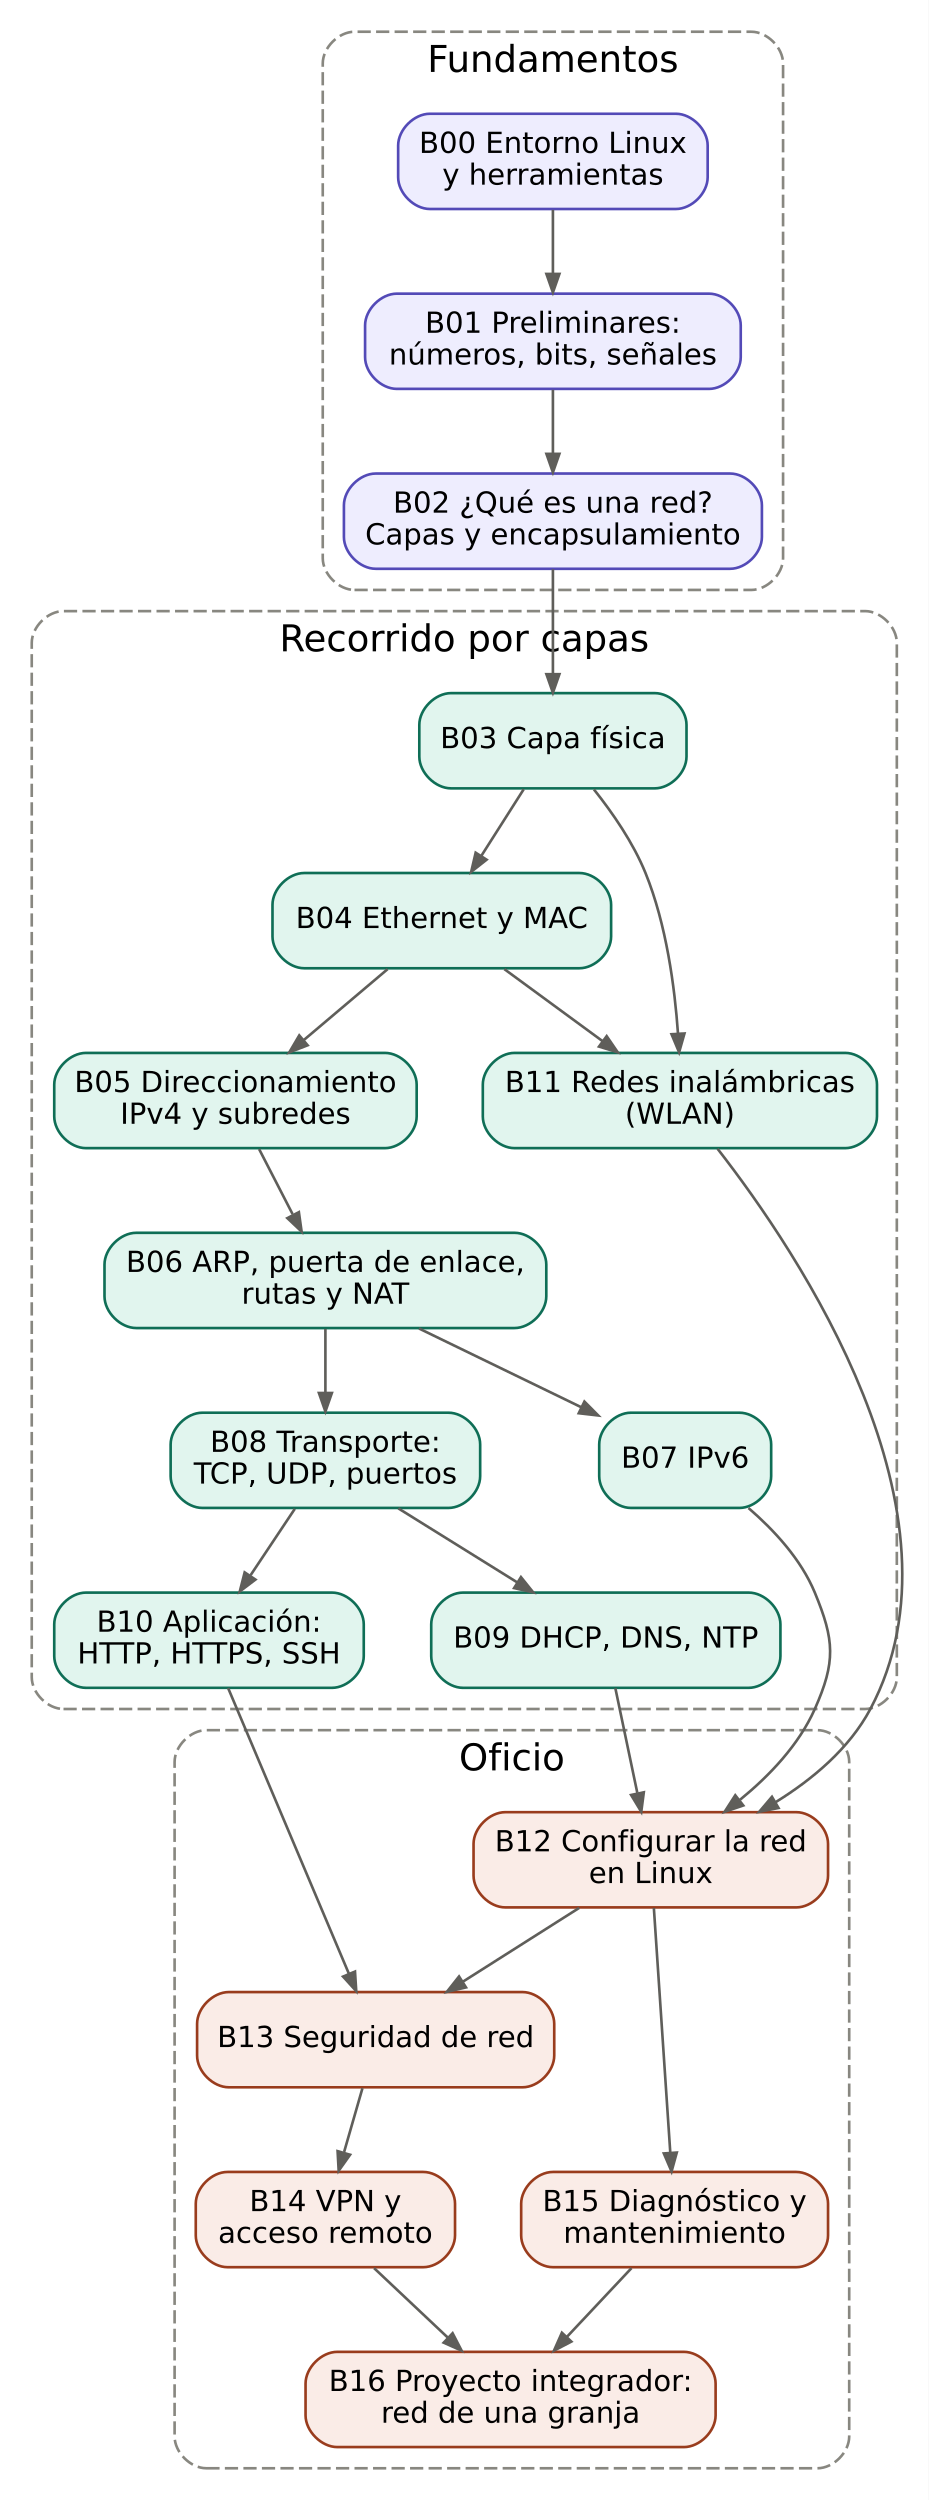
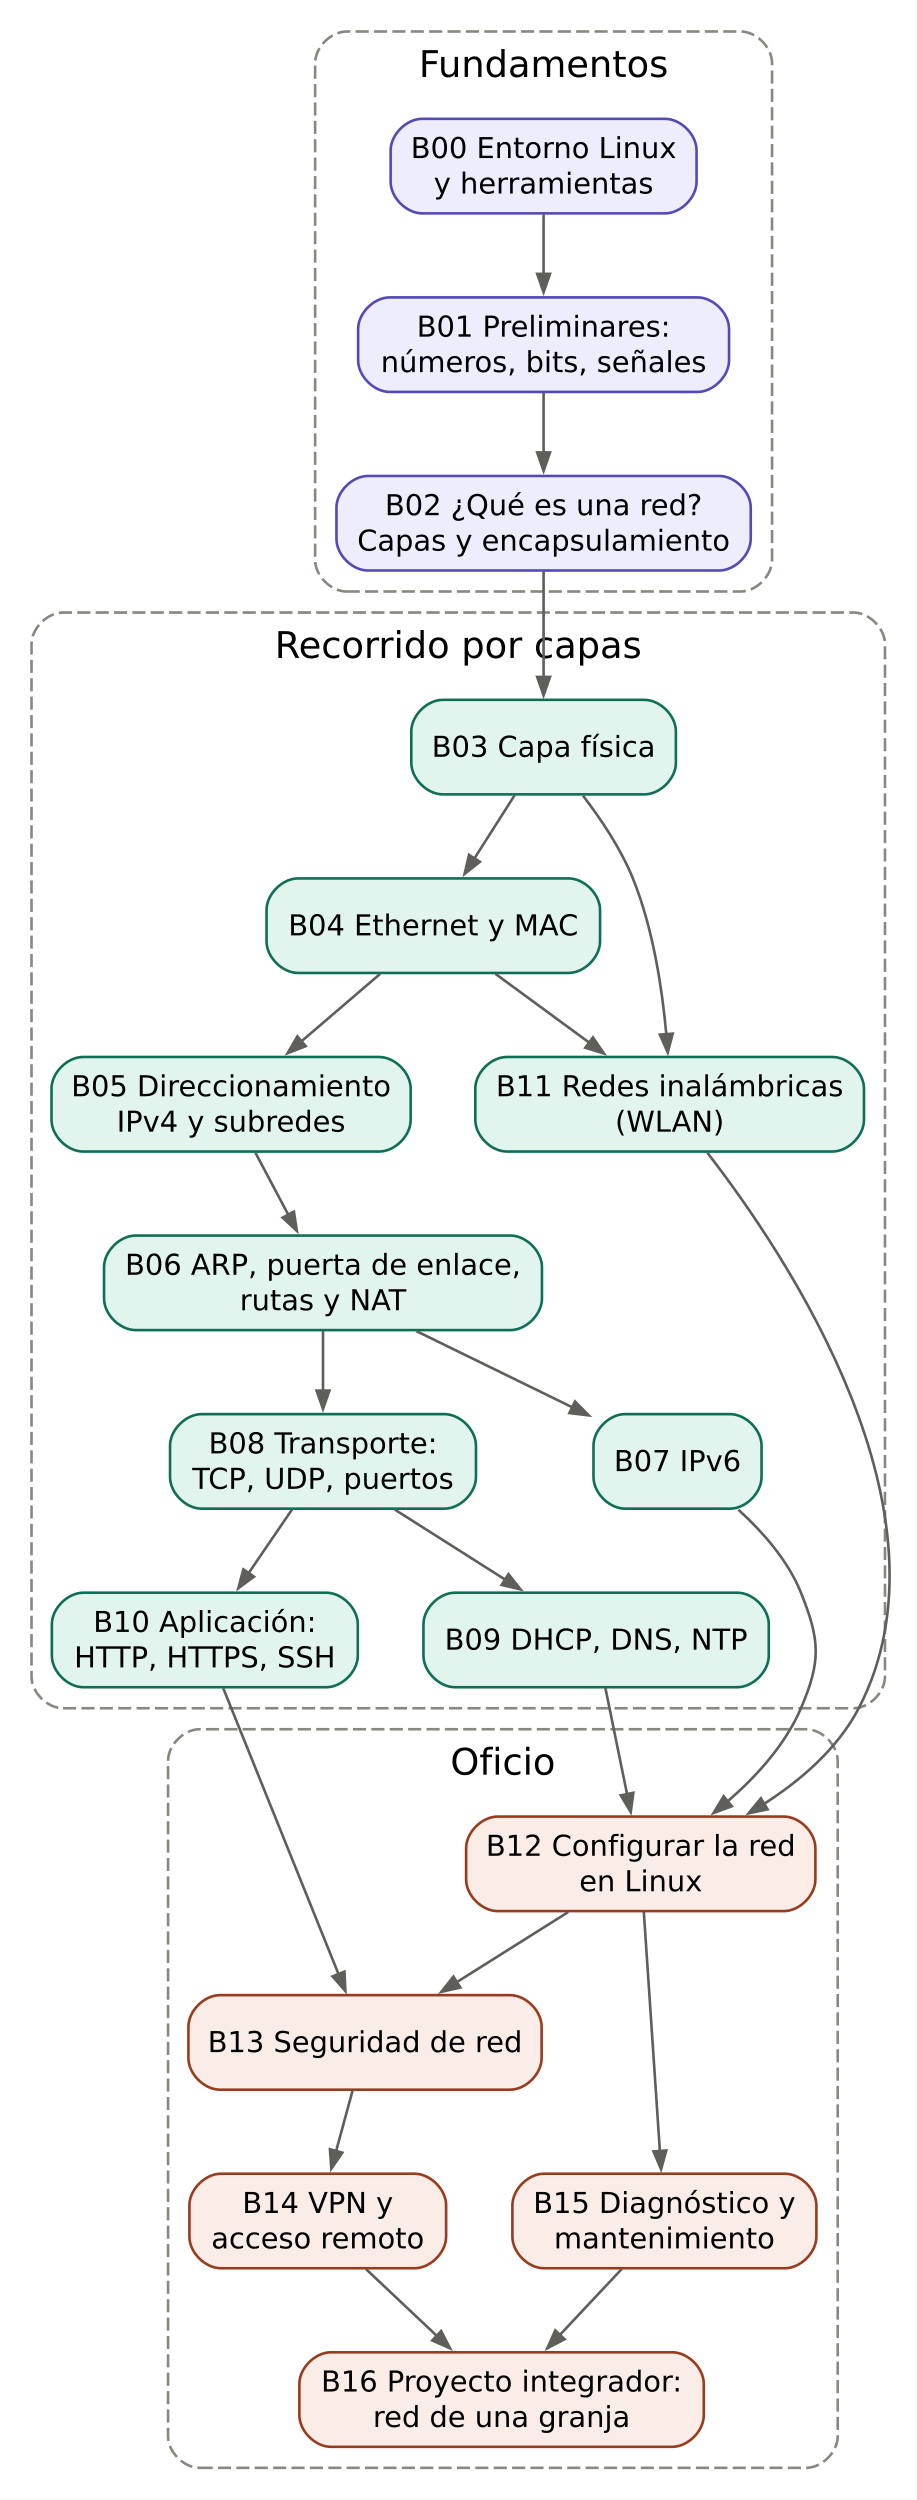
- <svg xmlns="http://www.w3.org/2000/svg" width="351pt" height="945pt" viewBox="0.00 0.00 351.00 945.00">
-   <g id="graph0" class="graph" transform="scale(1 1) rotate(0) translate(4 941)">
-     <polygon fill="white" stroke="transparent" points="-4,4 -4,-941 347,-941 347,4 -4,4" />
+ <svg xmlns="http://www.w3.org/2000/svg" width="349pt" height="952pt" viewBox="0.00 0.00 349.00 952.00">
+   <g id="graph0" class="graph" transform="scale(1 1) rotate(0) translate(4 947.75)">
+     <polygon fill="white" stroke="none" points="-4,4 -4,-947.75 345,-947.75 345,4 -4,4" />
    <g id="clust1" class="cluster">
-       <path fill="white" stroke="#888780" stroke-dasharray="5,2" d="M130,-718C130,-718 280,-718 280,-718 286,-718 292,-724 292,-730 292,-730 292,-917 292,-917 292,-923 286,-929 280,-929 280,-929 130,-929 130,-929 124,-929 118,-923 118,-917 118,-917 118,-730 118,-730 118,-724 124,-718 130,-718" />
-       <text text-anchor="middle" x="205" y="-913.8" font-family="DejaVu Sans" font-size="14.00">Fundamentos</text>
+       <path fill="white" stroke="#888780" stroke-dasharray="5,2" d="M128,-722.5C128,-722.5 278,-722.5 278,-722.5 284,-722.5 290,-728.5 290,-734.5 290,-734.5 290,-923.75 290,-923.75 290,-929.75 284,-935.75 278,-935.75 278,-935.75 128,-935.75 128,-935.75 122,-935.75 116,-929.75 116,-923.75 116,-923.75 116,-734.5 116,-734.5 116,-728.5 122,-722.5 128,-722.5" />
+       <text xml:space="preserve" text-anchor="middle" x="203" y="-918.45" font-family="DejaVu Sans" font-size="14.00">Fundamentos</text>
    </g>
    <g id="clust2" class="cluster">
-       <path fill="white" stroke="#888780" stroke-dasharray="5,2" d="M20,-295C20,-295 323,-295 323,-295 329,-295 335,-301 335,-307 335,-307 335,-698 335,-698 335,-704 329,-710 323,-710 323,-710 20,-710 20,-710 14,-710 8,-704 8,-698 8,-698 8,-307 8,-307 8,-301 14,-295 20,-295" />
-       <text text-anchor="middle" x="171.5" y="-694.8" font-family="DejaVu Sans" font-size="14.00">Recorrido por capas</text>
+       <path fill="white" stroke="#888780" stroke-dasharray="5,2" d="M20,-297.25C20,-297.25 321,-297.25 321,-297.25 327,-297.25 333,-303.25 333,-309.25 333,-309.25 333,-702.5 333,-702.5 333,-708.5 327,-714.5 321,-714.5 321,-714.5 20,-714.5 20,-714.5 14,-714.5 8,-708.5 8,-702.5 8,-702.5 8,-309.25 8,-309.25 8,-303.25 14,-297.25 20,-297.25" />
+       <text xml:space="preserve" text-anchor="middle" x="170.5" y="-697.2" font-family="DejaVu Sans" font-size="14.00">Recorrido por capas</text>
    </g>
    <g id="clust3" class="cluster">
-       <path fill="white" stroke="#888780" stroke-dasharray="5,2" d="M74,-8C74,-8 305,-8 305,-8 311,-8 317,-14 317,-20 317,-20 317,-275 317,-275 317,-281 311,-287 305,-287 305,-287 74,-287 74,-287 68,-287 62,-281 62,-275 62,-275 62,-20 62,-20 62,-14 68,-8 74,-8" />
-       <text text-anchor="middle" x="189.5" y="-271.8" font-family="DejaVu Sans" font-size="14.00">Oficio</text>
+       <path fill="white" stroke="#888780" stroke-dasharray="5,2" d="M72,-8C72,-8 303,-8 303,-8 309,-8 315,-14 315,-20 315,-20 315,-277.25 315,-277.25 315,-283.25 309,-289.25 303,-289.25 303,-289.25 72,-289.25 72,-289.25 66,-289.25 60,-283.25 60,-277.25 60,-277.25 60,-20 60,-20 60,-14 66,-8 72,-8" />
+       <text xml:space="preserve" text-anchor="middle" x="187.5" y="-271.95" font-family="DejaVu Sans" font-size="14.00">Oficio</text>
    </g>
    <g id="node1" class="node">
-       <path fill="#eeedfe" stroke="#534ab7" d="M251.5,-898C251.5,-898 158.5,-898 158.5,-898 152.5,-898 146.5,-892 146.5,-886 146.5,-886 146.5,-874 146.5,-874 146.5,-868 152.5,-862 158.5,-862 158.5,-862 251.5,-862 251.5,-862 257.5,-862 263.5,-868 263.5,-874 263.5,-874 263.5,-886 263.5,-886 263.5,-892 257.5,-898 251.5,-898" />
-       <text text-anchor="middle" x="205" y="-883.2" font-family="DejaVu Sans" font-size="11.00">B00 Entorno Linux</text>
-       <text text-anchor="middle" x="205" y="-871.2" font-family="DejaVu Sans" font-size="11.00">y herramientas</text>
+       <path fill="#eeedfe" stroke="#534ab7" d="M249.25,-902.5C249.25,-902.5 156.75,-902.5 156.75,-902.5 150.75,-902.5 144.75,-896.5 144.75,-890.5 144.75,-890.5 144.75,-878.5 144.75,-878.5 144.75,-872.5 150.75,-866.5 156.75,-866.5 156.75,-866.5 249.25,-866.5 249.25,-866.5 255.25,-866.5 261.25,-872.5 261.25,-878.5 261.25,-878.5 261.25,-890.5 261.25,-890.5 261.25,-896.5 255.25,-902.5 249.25,-902.5" />
+       <text xml:space="preserve" text-anchor="middle" x="203" y="-887.55" font-family="DejaVu Sans" font-size="11.00">B00 Entorno Linux</text>
+       <text xml:space="preserve" text-anchor="middle" x="203" y="-874.05" font-family="DejaVu Sans" font-size="11.00">y herramientas</text>
    </g>
    <g id="node2" class="node">
-       <path fill="#eeedfe" stroke="#534ab7" d="M264,-830C264,-830 146,-830 146,-830 140,-830 134,-824 134,-818 134,-818 134,-806 134,-806 134,-800 140,-794 146,-794 146,-794 264,-794 264,-794 270,-794 276,-800 276,-806 276,-806 276,-818 276,-818 276,-824 270,-830 264,-830" />
-       <text text-anchor="middle" x="205" y="-815.2" font-family="DejaVu Sans" font-size="11.00">B01 Preliminares:</text>
-       <text text-anchor="middle" x="205" y="-803.2" font-family="DejaVu Sans" font-size="11.00">números, bits, señales</text>
+       <path fill="#eeedfe" stroke="#534ab7" d="M261.62,-834.5C261.62,-834.5 144.38,-834.5 144.38,-834.5 138.38,-834.5 132.38,-828.5 132.38,-822.5 132.38,-822.5 132.38,-810.5 132.38,-810.5 132.38,-804.5 138.38,-798.5 144.38,-798.5 144.38,-798.5 261.62,-798.5 261.62,-798.5 267.62,-798.5 273.62,-804.5 273.62,-810.5 273.62,-810.5 273.62,-822.5 273.62,-822.5 273.62,-828.5 267.62,-834.5 261.62,-834.5" />
+       <text xml:space="preserve" text-anchor="middle" x="203" y="-819.55" font-family="DejaVu Sans" font-size="11.00">B01 Preliminares:</text>
+       <text xml:space="preserve" text-anchor="middle" x="203" y="-806.05" font-family="DejaVu Sans" font-size="11.00">números, bits, señales</text>
    </g>
    <g id="edge1" class="edge">
-       <path fill="none" stroke="#5f5e5a" d="M205,-861.66C205,-854.29 205,-845.57 205,-837.55" />
-       <polygon fill="#5f5e5a" stroke="#5f5e5a" points="207.45,-837.45 205,-830.45 202.55,-837.45 207.45,-837.45" />
+       <path fill="none" stroke="#5f5e5a" d="M203,-866.16C203,-859.09 203,-850.78 203,-843.04" />
+       <polygon fill="#5f5e5a" stroke="#5f5e5a" points="205.45,-843.47 203,-836.47 200.55,-843.47 205.45,-843.47" />
    </g>
    <g id="node3" class="node">
-       <path fill="#eeedfe" stroke="#534ab7" d="M272,-762C272,-762 138,-762 138,-762 132,-762 126,-756 126,-750 126,-750 126,-738 126,-738 126,-732 132,-726 138,-726 138,-726 272,-726 272,-726 278,-726 284,-732 284,-738 284,-738 284,-750 284,-750 284,-756 278,-762 272,-762" />
-       <text text-anchor="middle" x="205" y="-747.2" font-family="DejaVu Sans" font-size="11.00">B02 ¿Qué es una red?</text>
-       <text text-anchor="middle" x="205" y="-735.2" font-family="DejaVu Sans" font-size="11.00">Capas y encapsulamiento</text>
+       <path fill="#eeedfe" stroke="#534ab7" d="M269.88,-766.5C269.88,-766.5 136.12,-766.5 136.12,-766.5 130.12,-766.5 124.12,-760.5 124.12,-754.5 124.12,-754.5 124.12,-742.5 124.12,-742.5 124.12,-736.5 130.12,-730.5 136.12,-730.5 136.12,-730.5 269.88,-730.5 269.88,-730.5 275.88,-730.5 281.88,-736.5 281.88,-742.5 281.88,-742.5 281.88,-754.5 281.88,-754.5 281.88,-760.5 275.88,-766.5 269.88,-766.5" />
+       <text xml:space="preserve" text-anchor="middle" x="203" y="-751.55" font-family="DejaVu Sans" font-size="11.00">B02 ¿Qué es una red?</text>
+       <text xml:space="preserve" text-anchor="middle" x="203" y="-738.05" font-family="DejaVu Sans" font-size="11.00">Capas y encapsulamiento</text>
    </g>
    <g id="edge2" class="edge">
-       <path fill="none" stroke="#5f5e5a" d="M205,-793.66C205,-786.29 205,-777.57 205,-769.55" />
-       <polygon fill="#5f5e5a" stroke="#5f5e5a" points="207.45,-769.45 205,-762.45 202.55,-769.45 207.45,-769.45" />
+       <path fill="none" stroke="#5f5e5a" d="M203,-798.16C203,-791.09 203,-782.78 203,-775.04" />
+       <polygon fill="#5f5e5a" stroke="#5f5e5a" points="205.45,-775.47 203,-768.47 200.55,-775.47 205.45,-775.47" />
    </g>
    <g id="node4" class="node">
-       <path fill="#e1f5ee" stroke="#0f6e56" d="M243.5,-679C243.5,-679 166.5,-679 166.5,-679 160.5,-679 154.5,-673 154.5,-667 154.5,-667 154.5,-655 154.5,-655 154.5,-649 160.5,-643 166.5,-643 166.5,-643 243.5,-643 243.5,-643 249.5,-643 255.5,-649 255.5,-655 255.5,-655 255.5,-667 255.5,-667 255.5,-673 249.5,-679 243.5,-679" />
-       <text text-anchor="middle" x="205" y="-658.2" font-family="DejaVu Sans" font-size="11.00">B03 Capa física</text>
+       <path fill="#e1f5ee" stroke="#0f6e56" d="M241.38,-681.25C241.38,-681.25 164.62,-681.25 164.62,-681.25 158.62,-681.25 152.62,-675.25 152.62,-669.25 152.62,-669.25 152.62,-657.25 152.62,-657.25 152.62,-651.25 158.62,-645.25 164.62,-645.25 164.62,-645.25 241.38,-645.25 241.38,-645.25 247.38,-645.25 253.38,-651.25 253.38,-657.25 253.38,-657.25 253.38,-669.25 253.38,-669.25 253.38,-675.25 247.38,-681.25 241.38,-681.25" />
+       <text xml:space="preserve" text-anchor="middle" x="203" y="-659.55" font-family="DejaVu Sans" font-size="11.00">B03 Capa física</text>
    </g>
    <g id="edge3" class="edge">
-       <path fill="none" stroke="#5f5e5a" d="M205,-725.82C205,-714.33 205,-699.04 205,-686.31" />
-       <polygon fill="#5f5e5a" stroke="#5f5e5a" points="207.45,-686.15 205,-679.15 202.55,-686.15 207.45,-686.15" />
+       <path fill="none" stroke="#5f5e5a" d="M203,-730.25C203,-718.53 203,-702.83 203,-689.68" />
+       <polygon fill="#5f5e5a" stroke="#5f5e5a" points="205.45,-689.99 203,-682.99 200.55,-689.99 205.45,-689.99" />
    </g>
    <g id="node5" class="node">
-       <path fill="#e1f5ee" stroke="#0f6e56" d="M215,-611C215,-611 111,-611 111,-611 105,-611 99,-605 99,-599 99,-599 99,-587 99,-587 99,-581 105,-575 111,-575 111,-575 215,-575 215,-575 221,-575 227,-581 227,-587 227,-587 227,-599 227,-599 227,-605 221,-611 215,-611" />
-       <text text-anchor="middle" x="163" y="-590.2" font-family="DejaVu Sans" font-size="11.00">B04 Ethernet y MAC</text>
+       <path fill="#e1f5ee" stroke="#0f6e56" d="M212.5,-613.25C212.5,-613.25 109.5,-613.25 109.5,-613.25 103.5,-613.25 97.5,-607.25 97.5,-601.25 97.5,-601.25 97.5,-589.25 97.5,-589.25 97.5,-583.25 103.5,-577.25 109.5,-577.25 109.5,-577.25 212.5,-577.25 212.5,-577.25 218.5,-577.25 224.5,-583.25 224.5,-589.25 224.5,-589.25 224.5,-601.25 224.5,-601.25 224.5,-607.25 218.5,-613.25 212.5,-613.25" />
+       <text xml:space="preserve" text-anchor="middle" x="161" y="-591.55" font-family="DejaVu Sans" font-size="11.00">B04 Ethernet y MAC</text>
    </g>
    <g id="edge4" class="edge">
-       <path fill="none" stroke="#5f5e5a" d="M193.96,-642.66C189.08,-634.99 183.27,-625.85 178,-617.58" />
-       <polygon fill="#5f5e5a" stroke="#5f5e5a" points="179.93,-616.04 174.11,-611.45 175.8,-618.68 179.93,-616.04" />
+       <path fill="none" stroke="#5f5e5a" d="M191.96,-644.91C187.28,-637.54 181.72,-628.82 176.62,-620.8" />
+       <polygon fill="#5f5e5a" stroke="#5f5e5a" points="178.74,-619.57 172.92,-614.98 174.61,-622.2 178.74,-619.57" />
    </g>
    <g id="node12" class="node">
-       <path fill="#e1f5ee" stroke="#0f6e56" d="M315.5,-543C315.5,-543 190.5,-543 190.5,-543 184.5,-543 178.5,-537 178.5,-531 178.5,-531 178.5,-519 178.5,-519 178.5,-513 184.5,-507 190.5,-507 190.5,-507 315.5,-507 315.5,-507 321.5,-507 327.5,-513 327.5,-519 327.5,-519 327.5,-531 327.5,-531 327.5,-537 321.5,-543 315.5,-543" />
-       <text text-anchor="middle" x="253" y="-528.2" font-family="DejaVu Sans" font-size="11.00">B11 Redes inalámbricas</text>
-       <text text-anchor="middle" x="253" y="-516.2" font-family="DejaVu Sans" font-size="11.00">(WLAN)</text>
+       <path fill="#e1f5ee" stroke="#0f6e56" d="M313,-545.25C313,-545.25 189,-545.25 189,-545.25 183,-545.25 177,-539.25 177,-533.25 177,-533.25 177,-521.25 177,-521.25 177,-515.25 183,-509.25 189,-509.25 189,-509.25 313,-509.25 313,-509.25 319,-509.25 325,-515.25 325,-521.25 325,-521.25 325,-533.25 325,-533.25 325,-539.25 319,-545.25 313,-545.25" />
+       <text xml:space="preserve" text-anchor="middle" x="251" y="-530.3" font-family="DejaVu Sans" font-size="11.00">B11 Redes inalámbricas</text>
+       <text xml:space="preserve" text-anchor="middle" x="251" y="-516.8" font-family="DejaVu Sans" font-size="11.00">(WLAN)</text>
    </g>
    <g id="edge12" class="edge">
-       <path fill="none" stroke="#5f5e5a" d="M220.5,-642.6C227.56,-633.73 235.36,-622.43 240,-611 247.92,-591.52 251.06,-567.74 252.28,-550.29" />
-       <polygon fill="#5f5e5a" stroke="#5f5e5a" points="254.73,-550.36 252.7,-543.23 249.84,-550.07 254.73,-550.36" />
+       <path fill="none" stroke="#5f5e5a" d="M217.99,-644.76C224.83,-635.87 232.41,-624.57 237,-613.25 244.7,-594.25 248.17,-571.22 249.73,-553.93" />
+       <polygon fill="#5f5e5a" stroke="#5f5e5a" points="252.17,-554.14 250.27,-546.97 247.28,-553.76 252.17,-554.14" />
    </g>
    <g id="node6" class="node">
-       <path fill="#e1f5ee" stroke="#0f6e56" d="M141.5,-543C141.5,-543 28.5,-543 28.5,-543 22.5,-543 16.5,-537 16.5,-531 16.5,-531 16.5,-519 16.5,-519 16.5,-513 22.5,-507 28.5,-507 28.5,-507 141.5,-507 141.5,-507 147.5,-507 153.5,-513 153.5,-519 153.5,-519 153.5,-531 153.5,-531 153.5,-537 147.5,-543 141.5,-543" />
-       <text text-anchor="middle" x="85" y="-528.2" font-family="DejaVu Sans" font-size="11.00">B05 Direccionamiento</text>
-       <text text-anchor="middle" x="85" y="-516.2" font-family="DejaVu Sans" font-size="11.00">IPv4 y subredes</text>
+       <path fill="#e1f5ee" stroke="#0f6e56" d="M140.38,-545.25C140.38,-545.25 27.62,-545.25 27.62,-545.25 21.62,-545.25 15.62,-539.25 15.62,-533.25 15.62,-533.25 15.62,-521.25 15.62,-521.25 15.62,-515.25 21.62,-509.25 27.62,-509.25 27.62,-509.25 140.38,-509.25 140.38,-509.25 146.38,-509.25 152.38,-515.25 152.38,-521.25 152.38,-521.25 152.38,-533.25 152.38,-533.25 152.38,-539.25 146.38,-545.25 140.38,-545.25" />
+       <text xml:space="preserve" text-anchor="middle" x="84" y="-530.3" font-family="DejaVu Sans" font-size="11.00">B05 Direccionamiento</text>
+       <text xml:space="preserve" text-anchor="middle" x="84" y="-516.8" font-family="DejaVu Sans" font-size="11.00">IPv4 y subredes</text>
    </g>
    <g id="edge5" class="edge">
-       <path fill="none" stroke="#5f5e5a" d="M142.51,-574.66C132.83,-566.47 121.18,-556.62 110.9,-547.92" />
-       <polygon fill="#5f5e5a" stroke="#5f5e5a" points="112.28,-545.88 105.36,-543.22 109.12,-549.62 112.28,-545.88" />
+       <path fill="none" stroke="#5f5e5a" d="M140.77,-576.91C131.56,-569.01 120.53,-559.56 110.66,-551.1" />
+       <polygon fill="#5f5e5a" stroke="#5f5e5a" points="112.42,-549.38 105.51,-546.69 109.23,-553.1 112.42,-549.38" />
    </g>
    <g id="edge11" class="edge">
-       <path fill="none" stroke="#5f5e5a" d="M186.65,-574.66C198.01,-566.32 211.75,-556.25 223.77,-547.44" />
-       <polygon fill="#5f5e5a" stroke="#5f5e5a" points="225.32,-549.34 229.51,-543.22 222.42,-545.39 225.32,-549.34" />
+       <path fill="none" stroke="#5f5e5a" d="M184.65,-576.91C195.62,-568.86 208.79,-559.2 220.5,-550.62" />
+       <polygon fill="#5f5e5a" stroke="#5f5e5a" points="221.78,-552.71 225.98,-546.6 218.88,-548.76 221.78,-552.71" />
    </g>
    <g id="node7" class="node">
-       <path fill="#e1f5ee" stroke="#0f6e56" d="M190.5,-475C190.5,-475 47.5,-475 47.5,-475 41.5,-475 35.5,-469 35.5,-463 35.5,-463 35.5,-451 35.5,-451 35.5,-445 41.5,-439 47.5,-439 47.5,-439 190.5,-439 190.5,-439 196.5,-439 202.5,-445 202.5,-451 202.5,-451 202.5,-463 202.5,-463 202.5,-469 196.5,-475 190.5,-475" />
-       <text text-anchor="middle" x="119" y="-460.2" font-family="DejaVu Sans" font-size="11.00">B06 ARP, puerta de enlace,</text>
-       <text text-anchor="middle" x="119" y="-448.2" font-family="DejaVu Sans" font-size="11.00">rutas y NAT</text>
+       <path fill="#e1f5ee" stroke="#0f6e56" d="M190.38,-477.25C190.38,-477.25 47.62,-477.25 47.62,-477.25 41.62,-477.25 35.62,-471.25 35.62,-465.25 35.62,-465.25 35.62,-453.25 35.62,-453.25 35.62,-447.25 41.62,-441.25 47.62,-441.25 47.62,-441.25 190.38,-441.25 190.38,-441.25 196.38,-441.25 202.38,-447.25 202.38,-453.25 202.38,-453.25 202.38,-465.25 202.38,-465.25 202.38,-471.25 196.38,-477.25 190.38,-477.25" />
+       <text xml:space="preserve" text-anchor="middle" x="119" y="-462.3" font-family="DejaVu Sans" font-size="11.00">B06 ARP, puerta de enlace,</text>
+       <text xml:space="preserve" text-anchor="middle" x="119" y="-448.8" font-family="DejaVu Sans" font-size="11.00">rutas y NAT</text>
    </g>
    <g id="edge6" class="edge">
-       <path fill="none" stroke="#5f5e5a" d="M93.93,-506.66C97.81,-499.14 102.41,-490.21 106.6,-482.06" />
-       <polygon fill="#5f5e5a" stroke="#5f5e5a" points="108.98,-482.8 110.01,-475.45 104.62,-480.55 108.98,-482.8" />
+       <path fill="none" stroke="#5f5e5a" d="M93.2,-508.91C97.1,-501.54 101.73,-492.82 105.98,-484.8" />
+       <polygon fill="#5f5e5a" stroke="#5f5e5a" points="107.92,-486.37 109.03,-479.04 103.59,-484.08 107.92,-486.37" />
    </g>
    <g id="node8" class="node">
-       <path fill="#e1f5ee" stroke="#0f6e56" d="M275.5,-407C275.5,-407 234.5,-407 234.5,-407 228.5,-407 222.5,-401 222.5,-395 222.5,-395 222.5,-383 222.5,-383 222.5,-377 228.5,-371 234.5,-371 234.5,-371 275.5,-371 275.5,-371 281.5,-371 287.5,-377 287.5,-383 287.5,-383 287.5,-395 287.5,-395 287.5,-401 281.5,-407 275.5,-407" />
-       <text text-anchor="middle" x="255" y="-386.2" font-family="DejaVu Sans" font-size="11.00">B07 IPv6</text>
+       <path fill="#e1f5ee" stroke="#0f6e56" d="M274,-409.25C274,-409.25 234,-409.25 234,-409.25 228,-409.25 222,-403.25 222,-397.25 222,-397.25 222,-385.25 222,-385.25 222,-379.25 228,-373.25 234,-373.25 234,-373.25 274,-373.25 274,-373.25 280,-373.25 286,-379.25 286,-385.25 286,-385.25 286,-397.25 286,-397.25 286,-403.25 280,-409.25 274,-409.25" />
+       <text xml:space="preserve" text-anchor="middle" x="254" y="-387.55" font-family="DejaVu Sans" font-size="11.00">B07 IPv6</text>
    </g>
    <g id="edge7" class="edge">
-       <path fill="none" stroke="#5f5e5a" d="M154.38,-438.83C173.19,-429.7 196.36,-418.46 215.72,-409.06" />
-       <polygon fill="#5f5e5a" stroke="#5f5e5a" points="216.91,-411.21 222.13,-405.95 214.77,-406.8 216.91,-411.21" />
+       <path fill="none" stroke="#5f5e5a" d="M154.47,-440.91C172.73,-431.98 195.07,-421.06 213.95,-411.83" />
+       <polygon fill="#5f5e5a" stroke="#5f5e5a" points="214.97,-414.06 220.18,-408.78 212.82,-409.66 214.97,-414.06" />
    </g>
    <g id="node9" class="node">
-       <path fill="#e1f5ee" stroke="#0f6e56" d="M165.5,-407C165.5,-407 72.5,-407 72.5,-407 66.5,-407 60.5,-401 60.5,-395 60.5,-395 60.5,-383 60.5,-383 60.5,-377 66.5,-371 72.5,-371 72.5,-371 165.5,-371 165.5,-371 171.5,-371 177.5,-377 177.5,-383 177.5,-383 177.5,-395 177.5,-395 177.5,-401 171.5,-407 165.5,-407" />
-       <text text-anchor="middle" x="119" y="-392.2" font-family="DejaVu Sans" font-size="11.00">B08 Transporte:</text>
-       <text text-anchor="middle" x="119" y="-380.2" font-family="DejaVu Sans" font-size="11.00">TCP, UDP, puertos</text>
+       <path fill="#e1f5ee" stroke="#0f6e56" d="M165.25,-409.25C165.25,-409.25 72.75,-409.25 72.75,-409.25 66.75,-409.25 60.75,-403.25 60.75,-397.25 60.75,-397.25 60.75,-385.25 60.75,-385.25 60.75,-379.25 66.75,-373.25 72.75,-373.25 72.75,-373.25 165.25,-373.25 165.25,-373.25 171.25,-373.25 177.25,-379.25 177.25,-385.25 177.25,-385.25 177.25,-397.25 177.25,-397.25 177.25,-403.25 171.25,-409.25 165.25,-409.25" />
+       <text xml:space="preserve" text-anchor="middle" x="119" y="-394.3" font-family="DejaVu Sans" font-size="11.00">B08 Transporte:</text>
+       <text xml:space="preserve" text-anchor="middle" x="119" y="-380.8" font-family="DejaVu Sans" font-size="11.00">TCP, UDP, puertos</text>
    </g>
    <g id="edge8" class="edge">
-       <path fill="none" stroke="#5f5e5a" d="M119,-438.66C119,-431.29 119,-422.57 119,-414.55" />
-       <polygon fill="#5f5e5a" stroke="#5f5e5a" points="121.45,-414.45 119,-407.45 116.55,-414.45 121.45,-414.45" />
+       <path fill="none" stroke="#5f5e5a" d="M119,-440.91C119,-433.84 119,-425.53 119,-417.79" />
+       <polygon fill="#5f5e5a" stroke="#5f5e5a" points="121.45,-418.22 119,-411.22 116.55,-418.22 121.45,-418.22" />
    </g>
    <g id="node13" class="node">
-       <path fill="#faece7" stroke="#993c1d" d="M297,-256C297,-256 187,-256 187,-256 181,-256 175,-250 175,-244 175,-244 175,-232 175,-232 175,-226 181,-220 187,-220 187,-220 297,-220 297,-220 303,-220 309,-226 309,-232 309,-232 309,-244 309,-244 309,-250 303,-256 297,-256" />
-       <text text-anchor="middle" x="242" y="-241.2" font-family="DejaVu Sans" font-size="11.00">B12 Configurar la red</text>
-       <text text-anchor="middle" x="242" y="-229.2" font-family="DejaVu Sans" font-size="11.00">en Linux</text>
+       <path fill="#faece7" stroke="#993c1d" d="M294.5,-256C294.5,-256 185.5,-256 185.5,-256 179.5,-256 173.5,-250 173.5,-244 173.5,-244 173.5,-232 173.5,-232 173.5,-226 179.5,-220 185.5,-220 185.5,-220 294.5,-220 294.5,-220 300.5,-220 306.5,-226 306.5,-232 306.5,-232 306.5,-244 306.5,-244 306.5,-250 300.5,-256 294.5,-256" />
+       <text xml:space="preserve" text-anchor="middle" x="240" y="-241.05" font-family="DejaVu Sans" font-size="11.00">B12 Configurar la red</text>
+       <text xml:space="preserve" text-anchor="middle" x="240" y="-227.55" font-family="DejaVu Sans" font-size="11.00">en Linux</text>
    </g>
    <g id="edge14" class="edge">
-       <path fill="none" stroke="#5f5e5a" d="M278.92,-370.97C288.64,-362.58 298.8,-351.56 304,-339 311.48,-320.93 311.94,-312.87 304,-295 297.98,-281.45 286.89,-269.8 275.73,-260.69" />
-       <polygon fill="#5f5e5a" stroke="#5f5e5a" points="276.95,-258.53 269.92,-256.15 273.93,-262.39 276.95,-258.53" />
+       <path fill="none" stroke="#5f5e5a" d="M277.21,-372.81C286.46,-364.41 296.08,-353.5 301,-341.25 308.3,-323.11 308.69,-315.23 301,-297.25 295.08,-283.41 284.07,-271.29 273.02,-261.74" />
+       <polygon fill="#5f5e5a" stroke="#5f5e5a" points="274.68,-259.93 267.72,-257.38 271.57,-263.72 274.68,-259.93" />
    </g>
    <g id="node10" class="node">
-       <path fill="#e1f5ee" stroke="#0f6e56" d="M279,-339C279,-339 171,-339 171,-339 165,-339 159,-333 159,-327 159,-327 159,-315 159,-315 159,-309 165,-303 171,-303 171,-303 279,-303 279,-303 285,-303 291,-309 291,-315 291,-315 291,-327 291,-327 291,-333 285,-339 279,-339" />
-       <text text-anchor="middle" x="225" y="-318.2" font-family="DejaVu Sans" font-size="11.00">B09 DHCP, DNS, NTP</text>
+       <path fill="#e1f5ee" stroke="#0f6e56" d="M276.75,-341.25C276.75,-341.25 169.25,-341.25 169.25,-341.25 163.25,-341.25 157.25,-335.25 157.25,-329.25 157.25,-329.25 157.25,-317.25 157.25,-317.25 157.25,-311.25 163.25,-305.25 169.25,-305.25 169.25,-305.25 276.75,-305.25 276.75,-305.25 282.75,-305.25 288.75,-311.25 288.75,-317.25 288.75,-317.25 288.75,-329.25 288.75,-329.25 288.75,-335.25 282.75,-341.25 276.75,-341.25" />
+       <text xml:space="preserve" text-anchor="middle" x="223" y="-319.55" font-family="DejaVu Sans" font-size="11.00">B09 DHCP, DNS, NTP</text>
    </g>
    <g id="edge9" class="edge">
-       <path fill="none" stroke="#5f5e5a" d="M146.57,-370.83C160.31,-362.28 177.04,-351.86 191.52,-342.85" />
-       <polygon fill="#5f5e5a" stroke="#5f5e5a" points="192.92,-344.86 197.56,-339.08 190.33,-340.7 192.92,-344.86" />
+       <path fill="none" stroke="#5f5e5a" d="M146.32,-372.91C159.24,-364.71 174.8,-354.84 188.52,-346.13" />
+       <polygon fill="#5f5e5a" stroke="#5f5e5a" points="189.62,-348.33 194.22,-342.52 187,-344.2 189.62,-348.33" />
    </g>
    <g id="node11" class="node">
-       <path fill="#e1f5ee" stroke="#0f6e56" d="M121.5,-339C121.5,-339 28.5,-339 28.5,-339 22.5,-339 16.5,-333 16.5,-327 16.5,-327 16.5,-315 16.5,-315 16.5,-309 22.5,-303 28.5,-303 28.5,-303 121.5,-303 121.5,-303 127.5,-303 133.5,-309 133.5,-315 133.5,-315 133.5,-327 133.5,-327 133.5,-333 127.5,-339 121.5,-339" />
-       <text text-anchor="middle" x="75" y="-324.2" font-family="DejaVu Sans" font-size="11.00">B10 Aplicación:</text>
-       <text text-anchor="middle" x="75" y="-312.2" font-family="DejaVu Sans" font-size="11.00">HTTP, HTTPS, SSH</text>
+       <path fill="#e1f5ee" stroke="#0f6e56" d="M120.25,-341.25C120.25,-341.25 27.75,-341.25 27.75,-341.25 21.75,-341.25 15.75,-335.25 15.75,-329.25 15.75,-329.25 15.75,-317.25 15.75,-317.25 15.75,-311.25 21.75,-305.25 27.75,-305.25 27.75,-305.25 120.25,-305.25 120.25,-305.25 126.25,-305.25 132.25,-311.25 132.25,-317.25 132.25,-317.25 132.25,-329.25 132.25,-329.25 132.25,-335.25 126.25,-341.25 120.25,-341.25" />
+       <text xml:space="preserve" text-anchor="middle" x="74" y="-326.3" font-family="DejaVu Sans" font-size="11.00">B10 Aplicación:</text>
+       <text xml:space="preserve" text-anchor="middle" x="74" y="-312.8" font-family="DejaVu Sans" font-size="11.00">HTTP, HTTPS, SSH</text>
    </g>
    <g id="edge10" class="edge">
-       <path fill="none" stroke="#5f5e5a" d="M107.44,-370.66C102.33,-362.99 96.23,-353.85 90.72,-345.58" />
-       <polygon fill="#5f5e5a" stroke="#5f5e5a" points="92.56,-343.92 86.64,-339.45 88.48,-346.64 92.56,-343.92" />
+       <path fill="none" stroke="#5f5e5a" d="M107.18,-372.91C102.05,-365.39 95.96,-356.46 90.41,-348.31" />
+       <polygon fill="#5f5e5a" stroke="#5f5e5a" points="92.72,-347.36 86.75,-342.95 88.67,-350.12 92.72,-347.36" />
    </g>
    <g id="edge13" class="edge">
-       <path fill="none" stroke="#5f5e5a" d="M228.61,-302.82C231.02,-291.33 234.23,-276.04 236.9,-263.31" />
-       <polygon fill="#5f5e5a" stroke="#5f5e5a" points="239.36,-263.51 238.4,-256.15 234.56,-262.5 239.36,-263.51" />
+       <path fill="none" stroke="#5f5e5a" d="M226.52,-305C228.92,-293.28 232.12,-277.58 234.81,-264.43" />
+       <polygon fill="#5f5e5a" stroke="#5f5e5a" points="237.18,-265.06 236.18,-257.71 232.38,-264.08 237.18,-265.06" />
    </g>
    <g id="node14" class="node">
-       <path fill="#faece7" stroke="#993c1d" d="M193.5,-188C193.5,-188 82.5,-188 82.5,-188 76.5,-188 70.5,-182 70.5,-176 70.5,-176 70.5,-164 70.5,-164 70.5,-158 76.5,-152 82.5,-152 82.5,-152 193.5,-152 193.5,-152 199.5,-152 205.5,-158 205.5,-164 205.5,-164 205.5,-176 205.5,-176 205.5,-182 199.5,-188 193.5,-188" />
-       <text text-anchor="middle" x="138" y="-167.2" font-family="DejaVu Sans" font-size="11.00">B13 Seguridad de red</text>
+       <path fill="#faece7" stroke="#993c1d" d="M190.25,-188C190.25,-188 79.75,-188 79.75,-188 73.75,-188 67.75,-182 67.75,-176 67.75,-176 67.75,-164 67.75,-164 67.75,-158 73.75,-152 79.75,-152 79.75,-152 190.25,-152 190.25,-152 196.25,-152 202.25,-158 202.25,-164 202.25,-164 202.25,-176 202.25,-176 202.25,-182 196.25,-188 190.25,-188" />
+       <text xml:space="preserve" text-anchor="middle" x="135" y="-166.3" font-family="DejaVu Sans" font-size="11.00">B13 Seguridad de red</text>
    </g>
    <g id="edge16" class="edge">
-       <path fill="none" stroke="#5f5e5a" d="M82.23,-302.91C93.46,-276.33 115.16,-225.02 127.93,-194.82" />
-       <polygon fill="#5f5e5a" stroke="#5f5e5a" points="130.19,-195.75 130.66,-188.35 125.68,-193.85 130.19,-195.75" />
+       <path fill="none" stroke="#5f5e5a" d="M81,-304.9C91.8,-278.12 112.58,-226.59 124.97,-195.86" />
+       <polygon fill="#5f5e5a" stroke="#5f5e5a" points="127.17,-196.96 127.52,-189.55 122.63,-195.13 127.17,-196.96" />
    </g>
    <g id="edge15" class="edge">
-       <path fill="none" stroke="#5f5e5a" d="M267.22,-506.78C297.84,-467.46 364.22,-368.78 325,-295 317.07,-280.09 303.22,-268.44 289.07,-259.71" />
-       <polygon fill="#5f5e5a" stroke="#5f5e5a" points="290.28,-257.58 283,-256.15 287.8,-261.81 290.28,-257.58" />
+       <path fill="none" stroke="#5f5e5a" d="M265.35,-508.79C295.88,-469.38 361.45,-371.2 323,-297.25 315.04,-281.95 301.02,-269.83 286.74,-260.69" />
+       <polygon fill="#5f5e5a" stroke="#5f5e5a" points="288.29,-258.76 281.03,-257.23 285.75,-262.96 288.29,-258.76" />
    </g>
    <g id="edge17" class="edge">
-       <path fill="none" stroke="#5f5e5a" d="M214.95,-219.83C201.47,-211.28 185.05,-200.86 170.85,-191.85" />
-       <polygon fill="#5f5e5a" stroke="#5f5e5a" points="172.14,-189.76 164.92,-188.08 169.52,-193.9 172.14,-189.76" />
+       <path fill="none" stroke="#5f5e5a" d="M212.41,-219.66C199.37,-211.46 183.67,-201.59 169.82,-192.88" />
+       <polygon fill="#5f5e5a" stroke="#5f5e5a" points="171.28,-190.91 164.05,-189.26 168.67,-195.06 171.28,-190.91" />
    </g>
    <g id="node16" class="node">
-       <path fill="#faece7" stroke="#993c1d" d="M297,-120C297,-120 205,-120 205,-120 199,-120 193,-114 193,-108 193,-108 193,-96 193,-96 193,-90 199,-84 205,-84 205,-84 297,-84 297,-84 303,-84 309,-90 309,-96 309,-96 309,-108 309,-108 309,-114 303,-120 297,-120" />
-       <text text-anchor="middle" x="251" y="-105.2" font-family="DejaVu Sans" font-size="11.00">B15 Diagnóstico y</text>
-       <text text-anchor="middle" x="251" y="-93.2" font-family="DejaVu Sans" font-size="11.00">mantenimiento</text>
+       <path fill="#faece7" stroke="#993c1d" d="M294.88,-120C294.88,-120 203.12,-120 203.12,-120 197.12,-120 191.12,-114 191.12,-108 191.12,-108 191.12,-96 191.12,-96 191.12,-90 197.12,-84 203.12,-84 203.12,-84 294.88,-84 294.88,-84 300.88,-84 306.88,-90 306.88,-96 306.88,-96 306.88,-108 306.88,-108 306.88,-114 300.88,-120 294.88,-120" />
+       <text xml:space="preserve" text-anchor="middle" x="249" y="-105.05" font-family="DejaVu Sans" font-size="11.00">B15 Diagnóstico y</text>
+       <text xml:space="preserve" text-anchor="middle" x="249" y="-91.55" font-family="DejaVu Sans" font-size="11.00">mantenimiento</text>
    </g>
    <g id="edge19" class="edge">
-       <path fill="none" stroke="#5f5e5a" d="M243.16,-219.76C244.74,-196.24 247.58,-153.98 249.37,-127.27" />
-       <polygon fill="#5f5e5a" stroke="#5f5e5a" points="251.82,-127.33 249.85,-120.18 246.93,-127 251.82,-127.33" />
+       <path fill="none" stroke="#5f5e5a" d="M241.16,-219.76C242.71,-196.64 245.48,-155.42 247.28,-128.65" />
+       <polygon fill="#5f5e5a" stroke="#5f5e5a" points="249.72,-128.84 247.74,-121.69 244.83,-128.51 249.72,-128.84" />
    </g>
    <g id="node15" class="node">
-       <path fill="#faece7" stroke="#993c1d" d="M156,-120C156,-120 82,-120 82,-120 76,-120 70,-114 70,-108 70,-108 70,-96 70,-96 70,-90 76,-84 82,-84 82,-84 156,-84 156,-84 162,-84 168,-90 168,-96 168,-96 168,-108 168,-108 168,-114 162,-120 156,-120" />
-       <text text-anchor="middle" x="119" y="-105.2" font-family="DejaVu Sans" font-size="11.00">B14 VPN y</text>
-       <text text-anchor="middle" x="119" y="-93.2" font-family="DejaVu Sans" font-size="11.00">acceso remoto</text>
+       <path fill="#faece7" stroke="#993c1d" d="M153.88,-120C153.88,-120 80.12,-120 80.12,-120 74.12,-120 68.12,-114 68.12,-108 68.12,-108 68.12,-96 68.12,-96 68.12,-90 74.12,-84 80.12,-84 80.12,-84 153.88,-84 153.88,-84 159.88,-84 165.88,-90 165.88,-96 165.88,-96 165.88,-108 165.88,-108 165.88,-114 159.88,-120 153.88,-120" />
+       <text xml:space="preserve" text-anchor="middle" x="117" y="-105.05" font-family="DejaVu Sans" font-size="11.00">B14 VPN y</text>
+       <text xml:space="preserve" text-anchor="middle" x="117" y="-91.55" font-family="DejaVu Sans" font-size="11.00">acceso remoto</text>
    </g>
    <g id="edge18" class="edge">
-       <path fill="none" stroke="#5f5e5a" d="M133.01,-151.66C130.89,-144.29 128.37,-135.57 126.07,-127.55" />
-       <polygon fill="#5f5e5a" stroke="#5f5e5a" points="128.32,-126.5 124.02,-120.45 123.61,-127.86 128.32,-126.5" />
+       <path fill="none" stroke="#5f5e5a" d="M130.27,-151.66C128.34,-144.59 126.08,-136.28 123.96,-128.54" />
+       <polygon fill="#5f5e5a" stroke="#5f5e5a" points="126.36,-128.02 122.16,-121.91 121.64,-129.31 126.36,-128.02" />
    </g>
    <g id="node17" class="node">
-       <path fill="#faece7" stroke="#993c1d" d="M254.5,-52C254.5,-52 123.5,-52 123.5,-52 117.5,-52 111.5,-46 111.5,-40 111.5,-40 111.5,-28 111.5,-28 111.5,-22 117.5,-16 123.5,-16 123.5,-16 254.5,-16 254.5,-16 260.5,-16 266.5,-22 266.5,-28 266.5,-28 266.5,-40 266.5,-40 266.5,-46 260.5,-52 254.5,-52" />
-       <text text-anchor="middle" x="189" y="-37.2" font-family="DejaVu Sans" font-size="11.00">B16 Proyecto integrador:</text>
-       <text text-anchor="middle" x="189" y="-25.2" font-family="DejaVu Sans" font-size="11.00">red de una granja</text>
+       <path fill="#faece7" stroke="#993c1d" d="M252,-52C252,-52 122,-52 122,-52 116,-52 110,-46 110,-40 110,-40 110,-28 110,-28 110,-22 116,-16 122,-16 122,-16 252,-16 252,-16 258,-16 264,-22 264,-28 264,-28 264,-40 264,-40 264,-46 258,-52 252,-52" />
+       <text xml:space="preserve" text-anchor="middle" x="187" y="-37.05" font-family="DejaVu Sans" font-size="11.00">B16 Proyecto integrador:</text>
+       <text xml:space="preserve" text-anchor="middle" x="187" y="-23.55" font-family="DejaVu Sans" font-size="11.00">red de una granja</text>
    </g>
    <g id="edge20" class="edge">
-       <path fill="none" stroke="#5f5e5a" d="M137.39,-83.66C145.92,-75.61 156.17,-65.95 165.28,-57.37" />
-       <polygon fill="#5f5e5a" stroke="#5f5e5a" points="167.08,-59.04 170.49,-52.45 163.71,-55.47 167.08,-59.04" />
+       <path fill="none" stroke="#5f5e5a" d="M135.39,-83.66C143.69,-75.84 153.6,-66.49 162.51,-58.09" />
+       <polygon fill="#5f5e5a" stroke="#5f5e5a" points="163.97,-60.08 167.39,-53.49 160.61,-56.51 163.97,-60.08" />
    </g>
    <g id="edge21" class="edge">
-       <path fill="none" stroke="#5f5e5a" d="M234.71,-83.66C227.22,-75.69 218.25,-66.13 210.24,-57.61" />
-       <polygon fill="#5f5e5a" stroke="#5f5e5a" points="211.97,-55.88 205.4,-52.45 208.4,-59.23 211.97,-55.88" />
+       <path fill="none" stroke="#5f5e5a" d="M232.71,-83.66C225.51,-75.99 216.92,-66.85 209.15,-58.58" />
+       <polygon fill="#5f5e5a" stroke="#5f5e5a" points="211.01,-56.98 204.43,-53.56 207.44,-60.34 211.01,-56.98" />
    </g>
  </g>
</svg>
